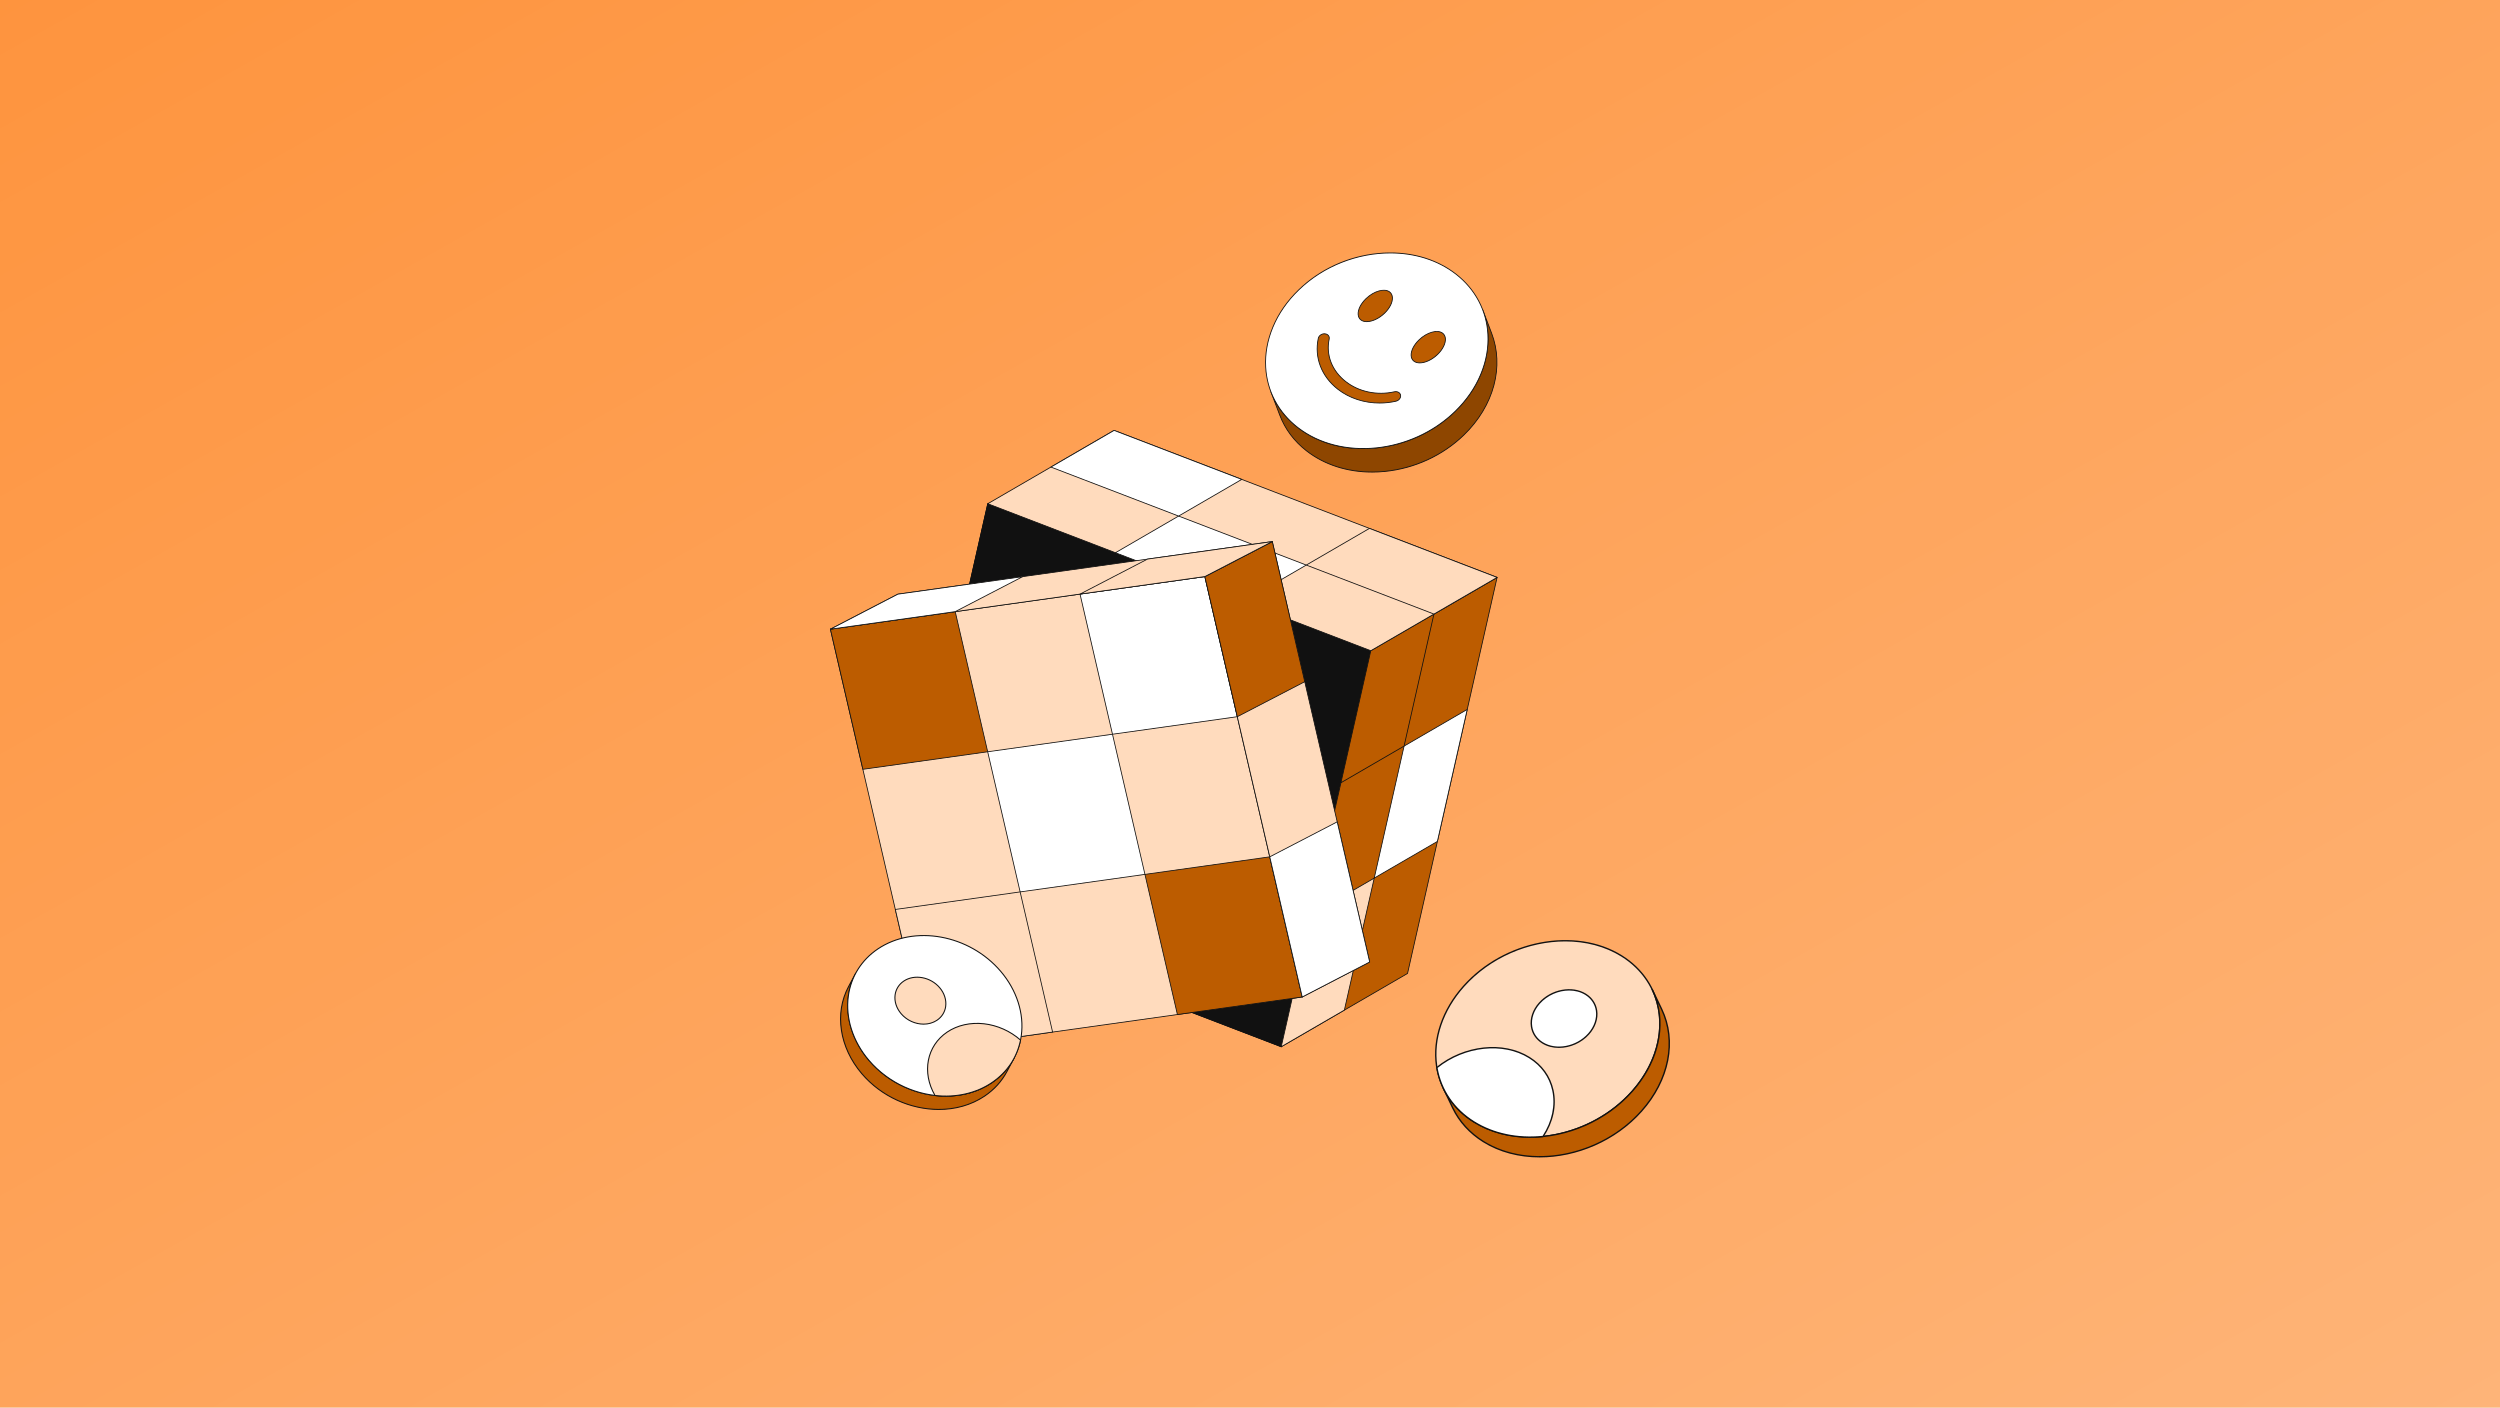
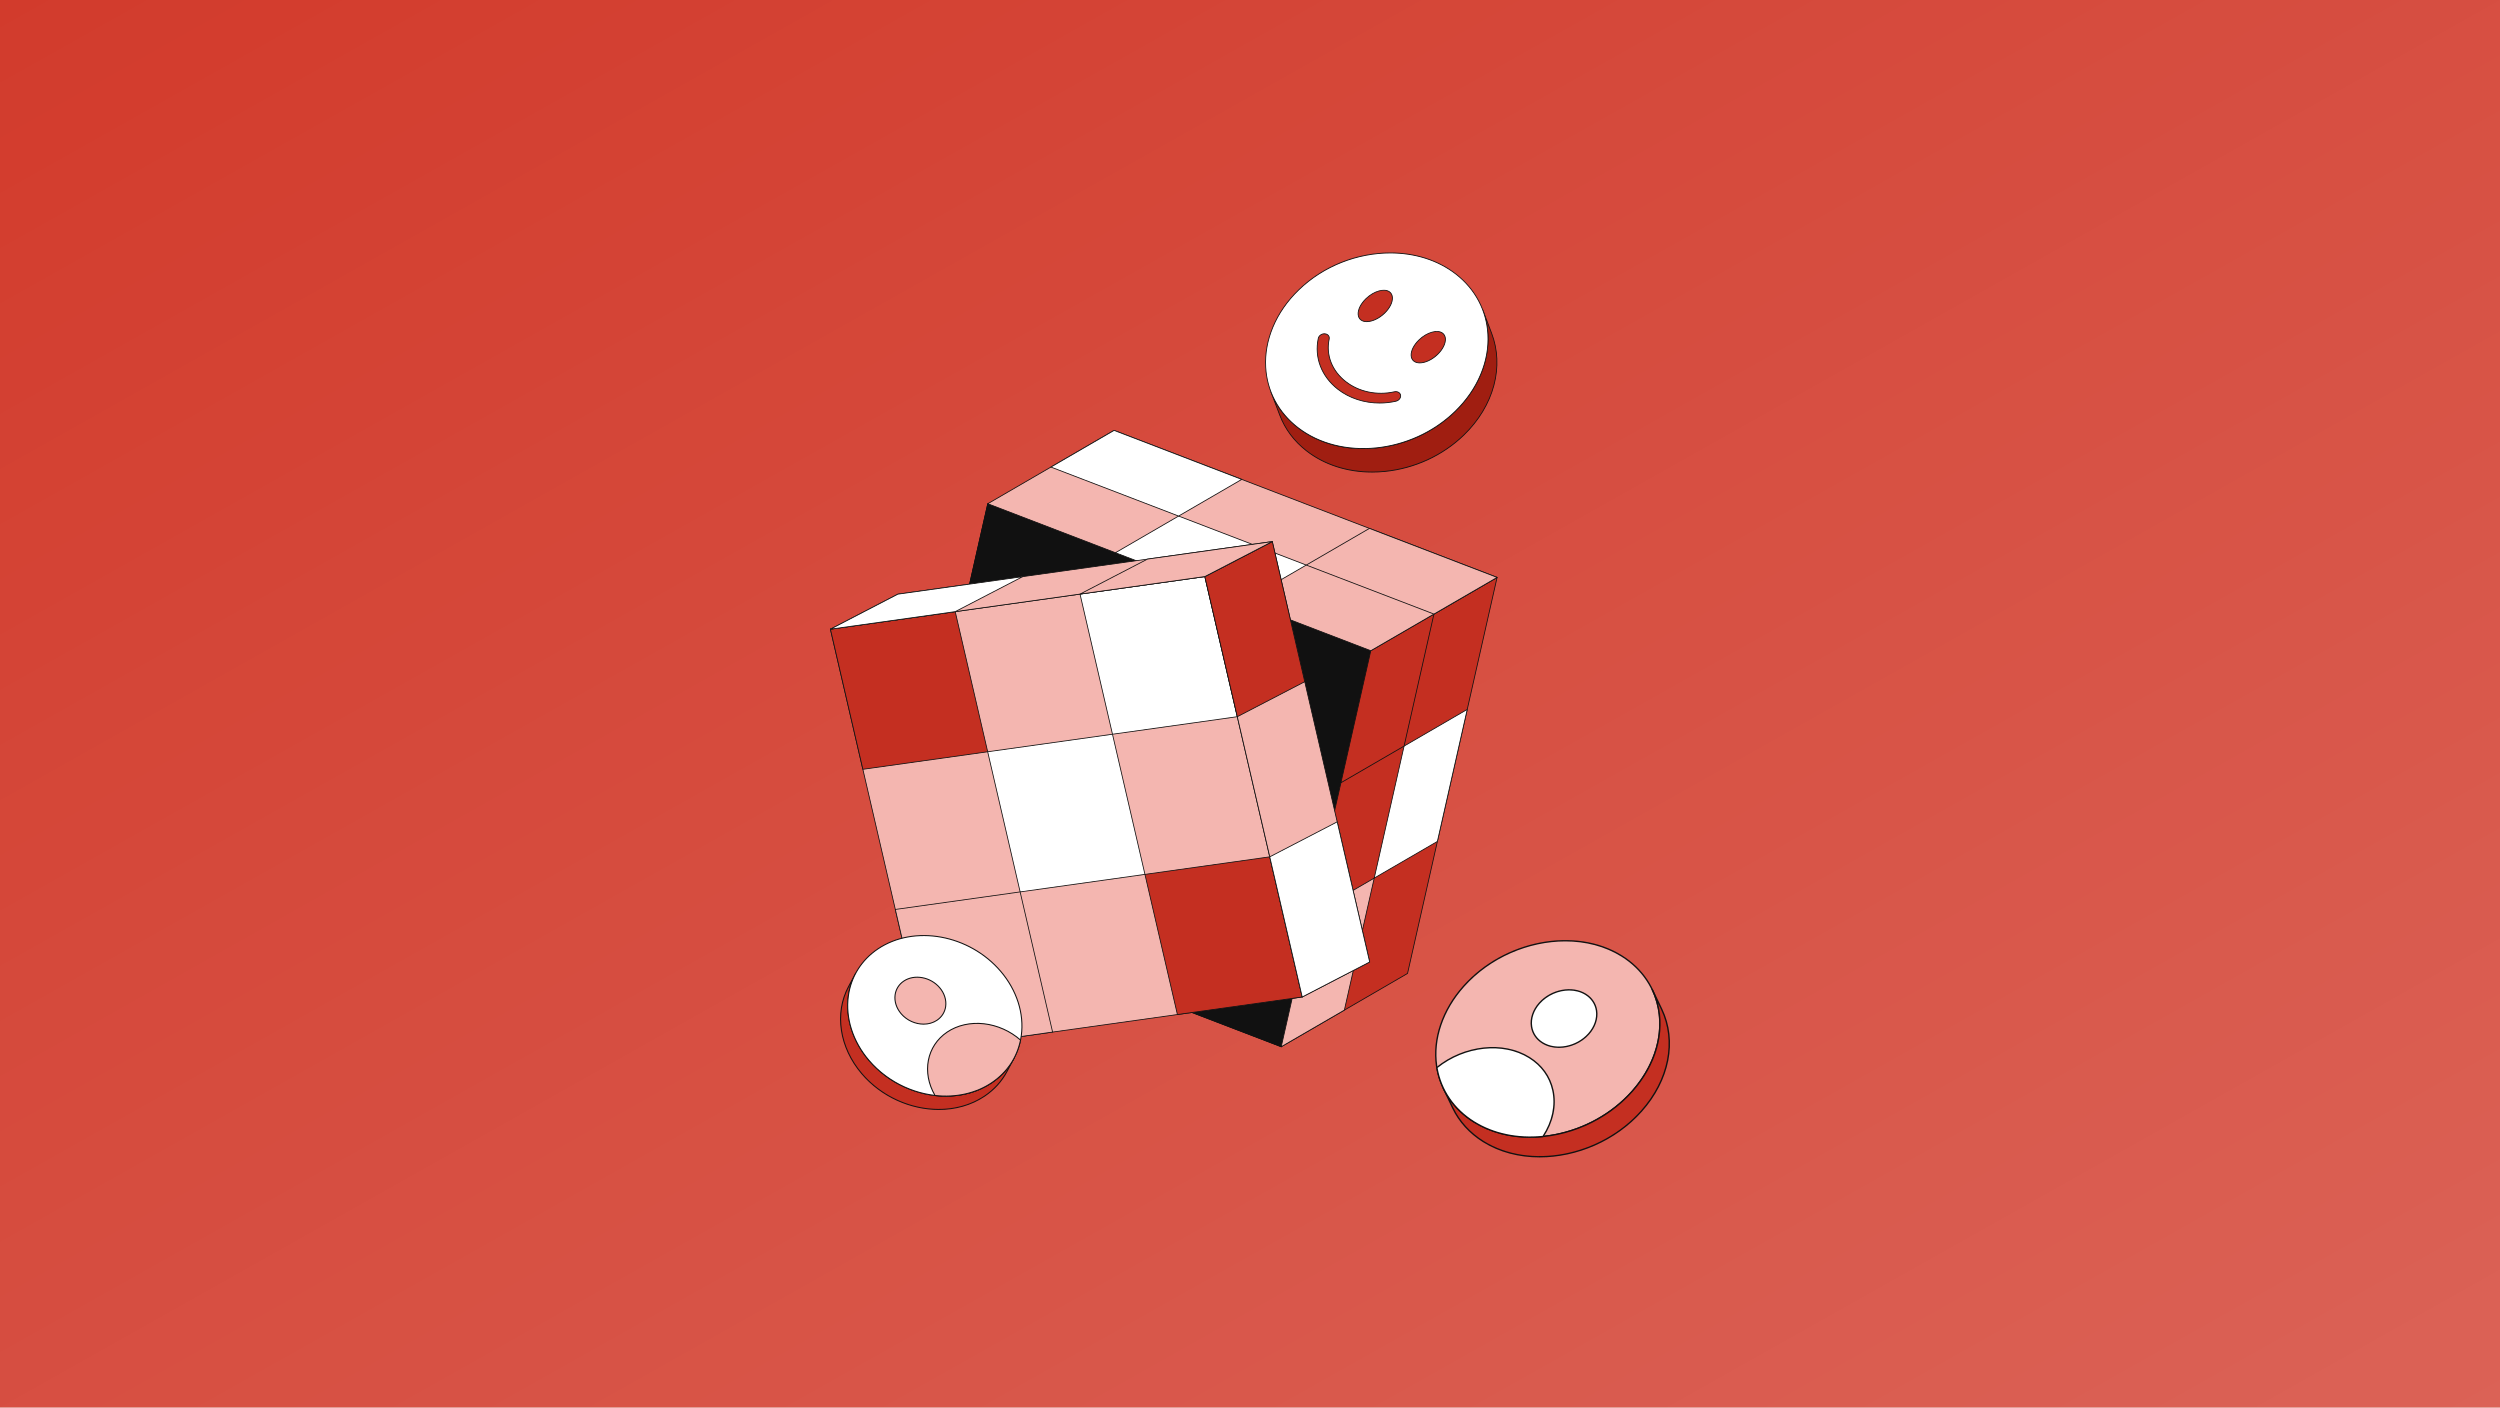
<svg xmlns="http://www.w3.org/2000/svg" width="1000" height="563" viewBox="0 0 1000 563" fill="none">
-   <rect width="1000" height="563" fill="#FE943E" />
-   <rect width="1000" height="563" fill="url(#paint0_linear_32_2442)" fill-opacity="0.3" />
+   <rect width="1000" height="563" fill="#D23B2C" />
+   <rect width="1000" height="563" fill="url(#paint0_linear_32_2442)" fill-opacity="0.2" />
  <g clip-path="url(#clip0_32_2442)">
    <path d="M548.313 260.29L512.491 418.703L359.28 359.903L395.103 201.491L548.313 260.29Z" fill="#111111" />
    <path d="M512.491 418.865C512.471 418.865 512.451 418.862 512.433 418.855L359.222 360.055C359.147 360.026 359.104 359.946 359.122 359.868L394.944 201.455C394.955 201.409 394.985 201.37 395.026 201.348C395.067 201.326 395.117 201.323 395.161 201.339L548.371 260.139C548.446 260.168 548.489 260.248 548.471 260.326L512.649 418.739C512.638 418.785 512.609 418.824 512.567 418.846C512.543 418.859 512.517 418.865 512.491 418.865ZM359.469 359.802L512.374 418.485L548.124 260.391L395.219 201.709L359.469 359.802Z" fill="#111111" />
    <path d="M446.172 221.092L395.103 201.492L383.163 254.295L434.232 273.894L446.172 221.092Z" fill="#111111" />
    <path d="M434.232 274.056C434.212 274.056 434.192 274.053 434.174 274.046L383.105 254.446C383.03 254.417 382.987 254.338 383.005 254.259L394.945 201.457C394.956 201.411 394.986 201.372 395.027 201.349C395.069 201.327 395.118 201.324 395.162 201.341L446.23 220.94C446.305 220.969 446.348 221.049 446.33 221.127L434.39 273.93C434.379 273.976 434.35 274.015 434.308 274.037C434.284 274.05 434.258 274.056 434.231 274.056H434.232ZM383.352 254.194L434.115 273.676L445.983 221.193L395.22 201.711L383.352 254.194H383.352Z" fill="#111111" />
    <path d="M485.3 293.494L434.232 273.894L422.291 326.697L473.36 346.296L485.3 293.494Z" fill="#111111" />
    <path d="M473.36 346.459C473.34 346.459 473.32 346.455 473.302 346.448L422.233 326.849C422.158 326.82 422.115 326.74 422.133 326.662L434.073 273.859C434.084 273.813 434.114 273.774 434.155 273.752C434.197 273.73 434.246 273.726 434.29 273.743L485.359 293.343C485.434 293.371 485.476 293.451 485.459 293.53L473.518 346.332C473.508 346.378 473.478 346.417 473.436 346.44C473.413 346.452 473.386 346.459 473.36 346.459ZM422.48 326.596L473.243 346.078L485.111 293.595L434.348 274.113L422.48 326.596Z" fill="#111111" />
    <path d="M524.433 365.897L473.36 346.296L461.419 399.104L512.492 418.705L524.433 365.897Z" fill="#111111" />
    <path d="M512.492 418.867C512.472 418.867 512.453 418.864 512.434 418.856L461.361 399.255C461.286 399.227 461.243 399.147 461.261 399.068L473.202 346.261C473.213 346.215 473.243 346.176 473.284 346.154C473.326 346.132 473.375 346.129 473.419 346.145L524.492 365.746C524.567 365.775 524.61 365.855 524.592 365.933L512.65 418.741C512.64 418.787 512.61 418.826 512.569 418.848C512.545 418.861 512.518 418.867 512.492 418.867ZM461.608 399.003L512.375 418.486L524.244 365.999L473.477 346.515L461.608 399.003Z" fill="#111111" />
    <path d="M548.314 260.292L497.241 240.691L485.301 293.494L536.374 313.095L548.314 260.292Z" fill="#111111" />
    <path d="M536.374 313.257C536.354 313.257 536.335 313.253 536.316 313.246L485.243 293.645C485.168 293.616 485.125 293.536 485.143 293.458L497.083 240.655C497.093 240.609 497.123 240.57 497.165 240.548C497.206 240.526 497.255 240.523 497.299 240.539L548.372 260.141C548.448 260.169 548.49 260.249 548.472 260.328L536.532 313.13C536.522 313.176 536.492 313.215 536.45 313.238C536.427 313.25 536.4 313.257 536.374 313.257ZM485.49 293.393L536.257 312.876L548.125 260.393L497.358 240.909L485.49 293.393Z" fill="#111111" />
    <path d="M422.291 326.697L371.223 307.098L359.281 359.905L410.35 379.504L422.291 326.697Z" fill="#111111" />
    <path d="M410.35 379.667C410.33 379.667 410.31 379.663 410.292 379.656L359.223 360.057C359.148 360.028 359.105 359.948 359.123 359.87L371.065 307.062C371.075 307.016 371.105 306.977 371.146 306.955C371.188 306.933 371.237 306.93 371.281 306.947L422.35 326.546C422.425 326.575 422.467 326.654 422.45 326.733L410.508 379.54C410.498 379.586 410.468 379.625 410.426 379.647C410.403 379.66 410.376 379.667 410.35 379.667ZM359.47 359.804L410.233 379.286L422.102 326.798L371.34 307.316L359.47 359.804Z" fill="#111111" />
-     <path d="M548.314 260.29L598.837 230.962L563.015 389.375L512.491 418.703L548.314 260.29Z" fill="#BC5C00" />
+     <path d="M548.314 260.29L598.837 230.962L563.015 389.375L512.491 418.703L548.314 260.29Z" fill="#C42F21" />
    <path d="M512.491 418.865C512.458 418.865 512.424 418.855 512.395 418.834C512.343 418.796 512.319 418.73 512.333 418.668L548.155 260.255C548.165 260.211 548.193 260.173 548.232 260.15L598.756 230.822C598.811 230.789 598.881 230.793 598.933 230.831C598.985 230.869 599.01 230.935 598.995 230.998L563.173 389.411C563.163 389.455 563.135 389.493 563.096 389.515L512.573 418.844C512.547 418.858 512.519 418.865 512.491 418.865ZM548.456 260.395L512.731 418.377L562.873 389.27L598.597 231.289L548.456 260.395Z" fill="#111111" />
    <path d="M549.693 351.235L574.957 336.57L586.897 283.767L561.634 298.432L549.693 351.235Z" fill="white" />
    <path d="M549.693 351.398C549.659 351.398 549.625 351.387 549.597 351.366C549.545 351.328 549.52 351.263 549.534 351.2L561.475 298.397C561.485 298.353 561.513 298.315 561.552 298.292L586.815 283.627C586.871 283.595 586.94 283.599 586.992 283.637C587.044 283.675 587.069 283.741 587.055 283.803L575.114 336.606C575.104 336.65 575.076 336.688 575.037 336.711L549.774 351.376C549.749 351.391 549.721 351.398 549.693 351.398V351.398ZM561.776 298.537L549.933 350.909L574.813 336.466L586.656 284.094L561.776 298.537Z" fill="#111111" />
-     <path d="M536.372 313.096L561.633 298.432L573.575 245.625L548.314 260.289L536.372 313.096Z" fill="#BC5C00" />
+     <path d="M536.372 313.096L561.633 298.432L573.575 245.625L548.314 260.289L536.372 313.096Z" fill="#C42F21" />
    <path d="M536.372 313.258C536.338 313.258 536.305 313.248 536.276 313.227C536.224 313.189 536.2 313.123 536.214 313.061L548.155 260.253C548.165 260.209 548.193 260.171 548.232 260.149L573.493 245.485C573.549 245.453 573.619 245.456 573.671 245.495C573.723 245.533 573.747 245.598 573.733 245.661L561.792 298.469C561.782 298.512 561.754 298.55 561.715 298.573L536.454 313.237C536.428 313.251 536.4 313.258 536.372 313.258ZM548.456 260.394L536.612 312.77L561.491 298.328L573.335 245.952L548.456 260.394Z" fill="#111111" />
-     <path d="M512.491 418.702L537.752 404.038L549.693 351.235L524.432 365.899L512.491 418.702Z" fill="#FFDBBD" />
+     <path d="M512.491 418.702L537.752 404.038L549.693 351.235L524.432 365.899L512.491 418.702Z" fill="#F4B6B0" />
    <path d="M512.491 418.864C512.458 418.864 512.424 418.854 512.395 418.833C512.343 418.795 512.319 418.729 512.333 418.666L524.274 365.863C524.284 365.82 524.311 365.782 524.35 365.759L549.611 351.095C549.667 351.063 549.737 351.067 549.789 351.105C549.841 351.143 549.865 351.209 549.851 351.271L537.911 404.074C537.901 404.118 537.873 404.156 537.834 404.179L512.573 418.842C512.547 418.857 512.519 418.864 512.491 418.864ZM524.574 366.004L512.731 418.375L537.61 403.933L549.452 351.562L524.574 366.004H524.574Z" fill="#111111" />
-     <path d="M395.103 201.491L445.626 172.162L598.837 230.962L548.313 260.29L395.103 201.491Z" fill="#FFDBBD" />
+     <path d="M395.103 201.491L445.626 172.162L598.837 230.962L548.313 260.29L395.103 201.491Z" fill="#F4B6B0" />
    <path d="M548.313 260.452C548.293 260.452 548.274 260.449 548.255 260.442L395.044 201.642C394.986 201.62 394.946 201.566 394.941 201.504C394.936 201.441 394.967 201.382 395.021 201.35L445.545 172.022C445.587 171.997 445.639 171.993 445.684 172.011L598.895 230.81C598.953 230.833 598.993 230.887 598.998 230.949C599.003 231.011 598.972 231.071 598.918 231.102L548.394 260.431C548.369 260.445 548.341 260.452 548.313 260.452ZM395.477 201.461L548.299 260.111L598.462 230.992L445.64 172.341L395.477 201.461Z" fill="#111111" />
    <path d="M471.435 206.426L446.172 221.091L497.241 240.69L522.504 226.025L471.435 206.426Z" fill="white" />
-     <path d="M497.241 240.852C497.221 240.852 497.201 240.849 497.183 240.842L446.114 221.242C446.056 221.22 446.015 221.166 446.01 221.104C446.005 221.042 446.037 220.982 446.091 220.951L471.354 206.286C471.396 206.261 471.447 206.257 471.493 206.275L522.562 225.874C522.62 225.896 522.661 225.95 522.666 226.012C522.671 226.075 522.639 226.134 522.585 226.165L497.322 240.831C497.297 240.845 497.269 240.853 497.241 240.853V240.852ZM446.546 221.061L497.226 240.511L522.129 226.055L471.449 206.605L446.546 221.061H446.546Z" fill="#111111" />
-     <path d="M547.765 211.361L522.504 226.025L573.577 245.626L598.838 230.962L547.765 211.361Z" fill="#FFDBBD" />
+     <path d="M497.241 240.852C497.221 240.852 497.201 240.849 497.183 240.842L446.114 221.242C446.056 221.22 446.015 221.166 446.01 221.104C446.005 221.042 446.037 220.982 446.091 220.951L471.354 206.286C471.396 206.261 471.448 206.257 471.493 206.275L522.562 225.874C522.62 225.896 522.661 225.95 522.666 226.012C522.671 226.075 522.639 226.134 522.585 226.165L497.322 240.831C497.297 240.845 497.269 240.853 497.241 240.853V240.852ZM446.546 221.061L497.226 240.511L522.129 226.055L471.449 206.605L446.546 221.061H446.546Z" fill="#111111" />
+     <path d="M547.765 211.361L522.504 226.025L573.577 245.626L598.838 230.962L547.765 211.361Z" fill="#F4B6B0" />
    <path d="M573.577 245.788C573.557 245.788 573.538 245.785 573.519 245.778L522.446 226.177C522.388 226.154 522.347 226.1 522.342 226.038C522.337 225.976 522.369 225.916 522.423 225.885L547.684 211.221C547.726 211.197 547.777 211.192 547.823 211.21L598.896 230.811C598.954 230.834 598.995 230.887 599 230.95C599.005 231.012 598.973 231.072 598.919 231.103L573.658 245.767C573.633 245.781 573.605 245.789 573.577 245.789V245.788ZM522.878 225.995L573.563 245.447L598.464 230.992L547.779 211.541L522.878 225.995Z" fill="#111111" />
    <path d="M445.627 172.163L420.366 186.826L471.435 206.426L496.696 191.762L445.627 172.163Z" fill="white" />
    <path d="M471.435 206.588C471.415 206.588 471.395 206.584 471.377 206.577L420.308 186.978C420.25 186.956 420.21 186.902 420.205 186.84C420.2 186.777 420.231 186.718 420.285 186.686L445.546 172.022C445.588 171.998 445.64 171.993 445.685 172.011L496.754 191.611C496.812 191.633 496.853 191.687 496.858 191.749C496.862 191.811 496.831 191.871 496.777 191.902L471.516 206.566C471.491 206.58 471.463 206.588 471.435 206.588H471.435ZM420.741 186.797L471.421 206.246L496.321 191.792L445.642 172.342L420.741 186.797Z" fill="#111111" />
-     <path d="M481.935 230.621L520.887 398.792L371.114 419.837L332.162 251.666L481.935 230.621Z" fill="#FFDBBD" />
-     <path d="M371.114 419.999C371.04 419.999 370.973 419.948 370.956 419.873L332.004 251.703C331.994 251.659 332.003 251.612 332.028 251.574C332.054 251.537 332.094 251.512 332.14 251.506L481.913 230.461C481.996 230.449 482.075 230.503 482.093 230.585L521.045 398.755C521.055 398.799 521.047 398.846 521.021 398.884C520.995 398.921 520.955 398.946 520.91 398.952L371.137 419.997C371.129 419.998 371.121 419.999 371.114 419.999ZM332.36 251.802L371.239 419.655L520.689 398.656L481.811 230.803L332.36 251.802Z" fill="#111111" />
-     <path d="M382.087 244.653L332.164 251.667L345.148 307.722L395.071 300.708L382.087 244.653Z" fill="#BC5C00" />
+     <path d="M481.935 230.621L520.887 398.792L371.114 419.837L332.162 251.666L481.935 230.621Z" fill="#F4B6B0" />
+     <path d="M371.114 419.999C371.04 419.999 370.973 419.948 370.956 419.873L332.004 251.703C331.994 251.659 332.003 251.612 332.028 251.574C332.054 251.537 332.094 251.512 332.14 251.506L481.913 230.461C481.996 230.449 482.075 230.503 482.093 230.585L521.045 398.755C521.055 398.799 521.047 398.846 521.021 398.884C520.995 398.921 520.955 398.946 520.91 398.952L371.137 419.997C371.129 419.998 371.121 419.999 371.114 419.999ZM332.36 251.802L371.239 419.656L520.689 398.656L481.811 230.803L332.36 251.802Z" fill="#111111" />
+     <path d="M382.087 244.653L332.164 251.667L345.148 307.722L395.071 300.708L382.087 244.653Z" fill="#C42F21" />
    <path d="M345.147 307.885C345.073 307.885 345.007 307.834 344.99 307.759L332.006 251.704C331.996 251.66 332.005 251.613 332.03 251.576C332.056 251.538 332.096 251.513 332.142 251.507L382.064 244.492C382.147 244.48 382.226 244.534 382.245 244.616L395.228 300.671C395.239 300.715 395.23 300.762 395.204 300.8C395.178 300.837 395.138 300.862 395.093 300.868L345.17 307.883C345.163 307.884 345.155 307.885 345.147 307.885ZM332.362 251.803L345.272 307.541L394.873 300.572L381.963 244.834L332.362 251.803Z" fill="#111111" />
    <path d="M444.993 293.693L395.07 300.708L408.054 356.763L457.977 349.748L444.993 293.693Z" fill="white" />
    <path d="M408.054 356.925C407.979 356.925 407.913 356.874 407.896 356.8L394.912 300.744C394.902 300.7 394.911 300.653 394.937 300.616C394.962 300.579 395.003 300.553 395.048 300.547L444.971 293.532C445.053 293.52 445.132 293.575 445.151 293.656L458.135 349.712C458.145 349.756 458.136 349.803 458.11 349.84C458.085 349.877 458.044 349.903 457.999 349.909L408.076 356.924C408.069 356.925 408.061 356.925 408.054 356.925ZM395.268 300.843L408.178 356.582L457.779 349.612L444.869 293.874L395.268 300.843Z" fill="#111111" />
-     <path d="M507.904 342.733L457.977 349.748L470.961 405.808L520.888 398.793L507.904 342.733Z" fill="#BC5C00" />
+     <path d="M507.904 342.733L457.977 349.748L470.961 405.808L520.888 398.793L507.904 342.733Z" fill="#C42F21" />
    <path d="M470.961 405.971C470.887 405.971 470.82 405.919 470.803 405.845L457.819 349.785C457.808 349.741 457.817 349.694 457.843 349.657C457.869 349.619 457.909 349.594 457.954 349.588L507.881 342.573C507.964 342.56 508.043 342.615 508.062 342.697L521.047 398.757C521.057 398.801 521.048 398.848 521.022 398.885C520.996 398.922 520.956 398.947 520.911 398.954L470.984 405.969C470.976 405.97 470.969 405.971 470.961 405.971ZM458.174 349.884L471.086 405.627L520.691 398.657L507.779 342.914L458.174 349.884Z" fill="#111111" />
    <path d="M481.937 230.622L432.01 237.638L444.993 293.693L494.921 286.678L481.937 230.622Z" fill="white" />
    <path d="M444.993 293.855C444.919 293.855 444.853 293.804 444.835 293.73L431.852 237.675C431.842 237.63 431.85 237.584 431.876 237.546C431.902 237.509 431.942 237.484 431.987 237.478L481.914 230.462C481.997 230.45 482.076 230.504 482.095 230.586L495.078 286.641C495.089 286.685 495.08 286.732 495.054 286.77C495.028 286.807 494.988 286.832 494.943 286.838L445.016 293.854C445.008 293.855 445.001 293.855 444.993 293.855ZM432.208 237.774L445.118 293.512L494.723 286.542L481.813 230.804L432.208 237.774Z" fill="#111111" />
-     <path d="M408.054 356.763L358.131 363.778L371.116 419.838L421.038 412.823L408.054 356.763Z" fill="#FFDBBD" />
+     <path d="M408.054 356.763L358.131 363.778L371.116 419.838L421.038 412.823L408.054 356.763Z" fill="#F4B6B0" />
    <path d="M371.115 420C371.041 420 370.975 419.949 370.958 419.875L357.973 363.814C357.963 363.77 357.971 363.724 357.997 363.686C358.023 363.649 358.063 363.624 358.108 363.617L408.031 356.603C408.114 356.59 408.193 356.645 408.212 356.727L421.196 412.787C421.207 412.831 421.198 412.878 421.172 412.915C421.146 412.952 421.106 412.978 421.061 412.984L371.138 419.999C371.13 420 371.123 420 371.115 420ZM358.329 363.914L371.24 419.657L420.84 412.687L407.929 356.944L358.329 363.914Z" fill="#111111" />
-     <path d="M481.936 230.621L508.915 216.625L547.867 384.795L520.888 398.792L481.936 230.621Z" fill="#FFDBBD" />
+     <path d="M481.936 230.621L508.915 216.625L547.867 384.795L520.888 398.792L481.936 230.621Z" fill="#F4B6B0" />
    <path d="M520.888 398.954C520.864 398.954 520.841 398.949 520.82 398.939C520.774 398.918 520.741 398.877 520.729 398.828L481.778 230.658C481.761 230.586 481.795 230.512 481.861 230.478L508.84 216.481C508.884 216.457 508.937 216.456 508.983 216.477C509.028 216.498 509.061 216.539 509.073 216.588L548.025 384.758C548.041 384.83 548.007 384.905 547.941 384.939L520.962 398.936C520.939 398.948 520.913 398.954 520.887 398.954L520.888 398.954ZM482.122 230.707L520.998 398.552L547.68 384.709L508.804 216.865L482.122 230.707Z" fill="#111111" />
    <path d="M534.881 328.737L507.902 342.733L520.887 398.793L547.866 384.797L534.881 328.737Z" fill="white" />
    <path d="M520.887 398.955C520.864 398.955 520.841 398.95 520.819 398.94C520.774 398.919 520.741 398.878 520.729 398.83L507.744 342.77C507.728 342.698 507.762 342.623 507.828 342.589L534.806 328.593C534.85 328.569 534.903 328.568 534.949 328.589C534.994 328.61 535.027 328.651 535.039 328.7L548.024 384.76C548.04 384.832 548.006 384.906 547.94 384.94L520.962 398.937C520.938 398.949 520.913 398.955 520.887 398.955L520.887 398.955ZM508.089 342.819L520.998 398.553L547.679 384.711L534.77 328.977L508.089 342.819Z" fill="#111111" />
-     <path d="M508.914 216.626L481.936 230.623L494.919 286.678L521.897 272.681L508.914 216.626Z" fill="#BC5C00" />
+     <path d="M508.914 216.626L481.936 230.623L494.919 286.678L521.897 272.681L508.914 216.626Z" fill="#C42F21" />
    <path d="M494.919 286.84C494.896 286.84 494.873 286.835 494.851 286.825C494.806 286.804 494.773 286.763 494.761 286.714L481.778 230.659C481.761 230.587 481.795 230.513 481.861 230.479L508.839 216.482C508.884 216.459 508.936 216.458 508.982 216.479C509.027 216.5 509.061 216.541 509.072 216.59L522.056 272.645C522.072 272.717 522.038 272.791 521.972 272.825L494.994 286.822C494.97 286.834 494.945 286.84 494.919 286.84ZM482.122 230.709L495.03 286.438L521.711 272.595L508.803 216.866L482.122 230.709Z" fill="#111111" />
-     <path d="M332.162 251.666L359.141 237.669L508.914 216.625L481.935 230.621L332.162 251.666Z" fill="#FFDBBD" />
+     <path d="M332.162 251.666L359.141 237.669L508.914 216.625L481.935 230.621L332.162 251.666Z" fill="#F4B6B0" />
    <path d="M332.162 251.828C332.092 251.828 332.029 251.784 332.008 251.716C331.984 251.64 332.017 251.559 332.087 251.523L359.067 237.526C359.083 237.517 359.101 237.512 359.119 237.509L508.892 216.464C508.97 216.453 509.045 216.5 509.069 216.575C509.093 216.651 509.059 216.732 508.989 216.769L482.01 230.765C481.994 230.774 481.976 230.78 481.958 230.782L332.185 251.827C332.177 251.828 332.17 251.828 332.162 251.828ZM359.191 237.826L333.078 251.374L481.885 230.465L507.999 216.917L359.191 237.826Z" fill="#111111" />
    <path d="M382.089 244.651L409.068 230.654L359.14 237.669L332.162 251.666L382.089 244.651Z" fill="white" />
    <path d="M332.162 251.828C332.092 251.828 332.029 251.783 332.008 251.715C331.984 251.64 332.017 251.559 332.087 251.522L359.066 237.526C359.082 237.517 359.1 237.512 359.118 237.509L409.045 230.494C409.123 230.482 409.198 230.53 409.222 230.605C409.246 230.68 409.212 230.762 409.142 230.798L382.164 244.795C382.148 244.803 382.13 244.809 382.112 244.811L332.185 251.827C332.177 251.828 332.17 251.828 332.162 251.828ZM359.191 237.826L333.078 251.374L382.039 244.494L408.152 230.947L359.191 237.826Z" fill="#111111" />
-     <path d="M481.936 230.621L508.914 216.625L458.991 223.639L432.013 237.636L481.936 230.621Z" fill="#FFDBBD" />
+     <path d="M481.936 230.621L508.914 216.625L458.991 223.639L432.013 237.636L481.936 230.621Z" fill="#F4B6B0" />
    <path d="M432.013 237.798C431.943 237.798 431.88 237.753 431.858 237.685C431.834 237.61 431.868 237.528 431.938 237.492L458.916 223.495C458.933 223.487 458.95 223.481 458.968 223.479L508.891 216.464C508.97 216.452 509.044 216.5 509.068 216.575C509.092 216.651 509.059 216.732 508.989 216.769L482.01 230.765C481.994 230.774 481.976 230.779 481.958 230.782L432.035 237.797C432.028 237.798 432.02 237.798 432.013 237.798V237.798ZM459.041 223.796L432.928 237.343L481.886 230.464L507.998 216.917L459.041 223.796Z" fill="#111111" />
  </g>
  <g clip-path="url(#clip1_32_2442)">
-     <path d="M405.597 423.325L402.746 428.666C400.728 432.447 397.759 435.795 393.864 438.421C379.294 448.239 357.282 444.214 344.701 429.446C335.481 418.622 333.875 405.035 339.403 394.681L342.254 389.339C336.727 399.693 338.332 413.281 347.553 424.104C360.134 438.872 382.146 442.897 396.715 433.079C400.611 430.454 403.579 427.105 405.597 423.325Z" fill="#BC5C00" />
-     <path d="M375.513 443.986C364.25 443.986 352.502 438.925 344.542 429.582C335.576 419.057 333.486 405.319 339.218 394.582L342.062 389.254C342.064 389.249 342.066 389.245 342.069 389.24C342.124 389.138 342.25 389.099 342.352 389.154C342.454 389.209 342.493 389.336 342.438 389.438C336.788 400.022 338.858 413.576 347.712 423.968C360.21 438.639 382.14 442.648 396.598 432.906C400.378 430.358 403.343 427.102 405.412 423.226C405.467 423.124 405.593 423.086 405.696 423.14C405.797 423.195 405.836 423.322 405.781 423.424L402.93 428.766C400.829 432.702 397.817 436.01 393.98 438.595C388.569 442.241 382.124 443.986 375.513 443.986ZM340.218 393.596L339.587 394.78C333.937 405.363 336.007 418.917 344.86 429.309C357.359 443.98 379.289 447.99 393.747 438.247C397.526 435.7 400.492 432.443 402.561 428.567L403.187 427.394C401.425 429.629 399.299 431.59 396.831 433.253C382.203 443.111 360.025 439.068 347.393 424.24C339.601 415.093 337.002 403.519 340.218 393.596Z" fill="#111111" />
+     <path d="M405.597 423.325L402.746 428.666C400.728 432.447 397.759 435.795 393.864 438.421C379.294 448.239 357.282 444.214 344.701 429.446C335.481 418.622 333.875 405.035 339.403 394.681L342.254 389.339C336.727 399.693 338.332 413.281 347.553 424.104C360.134 438.872 382.146 442.897 396.715 433.079C400.611 430.454 403.579 427.105 405.597 423.325Z" fill="#C42F21" />
+     <path d="M375.513 443.986C364.25 443.986 352.502 438.925 344.542 429.582C335.576 419.057 333.486 405.319 339.218 394.582L342.062 389.254C342.064 389.249 342.066 389.245 342.069 389.24C342.124 389.138 342.25 389.099 342.352 389.154C342.454 389.209 342.493 389.336 342.438 389.438C336.788 400.022 338.858 413.576 347.712 423.968C360.21 438.639 382.14 442.648 396.598 432.906C400.378 430.358 403.343 427.102 405.412 423.226C405.467 423.124 405.593 423.086 405.696 423.14C405.798 423.195 405.836 423.322 405.781 423.424L402.93 428.766C400.829 432.702 397.817 436.01 393.98 438.595C388.569 442.241 382.124 443.986 375.513 443.986ZM340.218 393.596L339.587 394.78C333.937 405.363 336.007 418.917 344.86 429.309C357.359 443.98 379.289 447.99 393.747 438.247C397.526 435.7 400.492 432.443 402.561 428.567L403.187 427.394C401.425 429.629 399.299 431.59 396.831 433.253C382.203 443.111 360.025 439.068 347.393 424.24C339.601 415.093 337.002 403.519 340.218 393.596Z" fill="#111111" />
    <path d="M405.598 423.301C413.635 408.244 405.971 388.439 388.479 379.065C370.987 369.692 350.292 374.3 342.255 389.357C334.218 404.415 341.882 424.22 359.374 433.593C376.866 442.967 397.561 438.359 405.598 423.301Z" fill="white" />
    <path d="M378.364 438.644C367.101 438.644 355.353 433.584 347.393 424.24C340.93 416.653 337.916 407.233 339.124 398.395C340.188 390.604 344.414 383.861 351.022 379.408C365.651 369.55 387.829 373.593 400.461 388.421C406.922 396.006 409.935 405.426 408.727 414.266C407.662 422.058 403.438 428.801 396.831 433.253C391.421 436.899 384.975 438.644 378.364 438.644ZM351.256 379.755C344.748 384.141 340.587 390.781 339.539 398.452C338.347 407.172 341.326 416.472 347.712 423.968C355.591 433.216 367.22 438.227 378.36 438.228C384.892 438.229 391.254 436.506 396.598 432.905C403.104 428.521 407.265 421.881 408.313 414.209C409.505 405.487 406.527 396.187 400.143 388.693C387.644 374.022 365.713 370.012 351.256 379.755Z" fill="#111111" />
-     <path d="M361.491 392.448C357.235 395.316 356.759 401.147 360.442 405.47C364.118 409.786 370.559 410.955 374.814 408.087C379.077 405.214 379.546 399.389 375.87 395.073C372.186 390.75 365.754 389.576 361.491 392.448Z" fill="#FFDBBD" />
-     <path d="M369.445 409.863C366.111 409.863 362.636 408.368 360.283 405.606C358.366 403.356 357.473 400.559 357.832 397.931C358.149 395.609 359.407 393.6 361.374 392.274C365.713 389.35 372.288 390.545 376.029 394.938C377.944 397.185 378.836 399.979 378.478 402.603C378.16 404.925 376.901 406.934 374.931 408.262C373.323 409.345 371.408 409.863 369.445 409.863ZM361.608 392.622C359.741 393.88 358.547 395.786 358.247 397.988C357.904 400.497 358.762 403.175 360.602 405.334C364.206 409.565 370.53 410.722 374.697 407.913C376.567 406.654 377.762 404.747 378.063 402.546C378.406 400.04 377.548 397.366 375.711 395.209C372.103 390.974 365.776 389.814 361.608 392.622Z" fill="#111111" />
-     <path d="M396.715 433.079C402.975 428.861 406.837 422.775 408.213 416.033C399.844 408.646 387.391 407.091 378.862 412.838C370.527 418.455 368.731 429.167 374.01 438.199C382.06 439.118 390.145 437.507 396.715 433.079Z" fill="#FFDBBD" />
+     <path d="M361.491 392.448C357.235 395.316 356.759 401.147 360.442 405.47C364.118 409.786 370.559 410.955 374.814 408.087C379.077 405.214 379.546 399.389 375.87 395.073C372.186 390.75 365.754 389.576 361.491 392.448Z" fill="#F4B6B0" />
+     <path d="M369.445 409.863C366.111 409.863 362.636 408.368 360.283 405.606C358.366 403.356 357.473 400.559 357.832 397.931C358.149 395.609 359.407 393.6 361.374 392.274C365.713 389.35 372.288 390.545 376.029 394.938C377.944 397.185 378.836 399.979 378.478 402.603C378.16 404.925 376.901 406.934 374.931 408.262C373.323 409.345 371.408 409.863 369.445 409.863ZM361.608 392.622C359.741 393.88 358.547 395.786 358.247 397.988C357.904 400.497 358.762 403.175 360.602 405.334C364.206 409.565 370.53 410.722 374.698 407.913C376.567 406.654 377.762 404.747 378.063 402.546C378.406 400.04 377.548 397.366 375.711 395.209C372.103 390.974 365.776 389.814 361.608 392.622Z" fill="#111111" />
+     <path d="M396.715 433.079C402.975 428.861 406.837 422.775 408.213 416.033C399.844 408.646 387.391 407.091 378.862 412.838C370.527 418.455 368.731 429.167 374.01 438.199C382.06 439.118 390.145 437.507 396.715 433.079Z" fill="#F4B6B0" />
    <path d="M378.314 438.655C376.885 438.655 375.44 438.573 373.986 438.407C373.921 438.4 373.862 438.362 373.829 438.305C368.403 429.023 370.471 418.24 378.744 412.664C382.882 409.876 388.165 408.682 393.621 409.302C399.011 409.914 404.242 412.249 408.35 415.876C408.407 415.925 408.432 416.001 408.417 416.075C406.988 423.081 402.873 429.181 396.831 433.253C391.581 436.791 385.127 438.655 378.314 438.655ZM374.138 438.002C382.382 438.921 390.355 437.112 396.598 432.905C402.6 428.86 406.535 423.055 407.983 416.11C403.952 412.585 398.84 410.317 393.573 409.718C388.217 409.11 383.033 410.28 378.978 413.012C370.92 418.443 368.893 428.938 374.138 438.002Z" fill="#111111" />
  </g>
  <g clip-path="url(#clip2_32_2442)">
-     <path d="M648.674 382.384C667.288 393.997 669.141 418.264 652.823 436.591C636.495 454.927 608.182 460.375 589.568 448.762C570.954 437.15 569.101 412.882 585.428 394.546C601.746 376.22 630.059 370.772 648.674 382.384Z" fill="#FFDBBD" />
+     <path d="M648.674 382.384C667.288 393.997 669.141 418.264 652.823 436.591C636.495 454.927 608.182 460.375 589.568 448.762C570.954 437.15 569.101 412.882 585.428 394.546C601.746 376.22 630.059 370.772 648.674 382.384Z" fill="#F4B6B0" />
    <path d="M612.111 455.126C603.96 455.126 596.067 453.148 589.418 448.999C581.061 443.786 575.712 435.759 574.357 426.397C572.787 415.552 576.745 403.875 585.217 394.361C601.597 375.965 630.131 370.486 648.824 382.147C657.182 387.361 662.531 395.389 663.887 404.753C665.456 415.596 661.5 427.268 653.034 436.776C642.477 448.632 626.873 455.126 612.111 455.126ZM626.118 376.573C611.519 376.573 596.086 382.999 585.639 394.732C577.277 404.122 573.368 415.635 574.914 426.317C576.246 435.513 581.503 443.4 589.717 448.525C608.187 460.047 636.401 454.61 652.611 436.405C660.968 427.02 664.875 415.512 663.329 404.832C661.998 395.635 656.74 387.747 648.524 382.621C641.961 378.527 634.165 376.573 626.118 376.573Z" fill="#111111" />
    <path d="M634.253 397.714C628.817 394.322 620.53 395.909 615.753 401.274C610.984 406.629 611.536 413.729 616.972 417.121C622.419 420.518 630.696 418.926 635.464 413.571C640.242 408.206 639.7 401.111 634.253 397.714Z" fill="white" />
    <path d="M623.568 419.179C621.146 419.179 618.8 418.591 616.823 417.358C614.329 415.802 612.733 413.404 612.327 410.605C611.86 407.376 613.032 403.908 615.542 401.088C620.397 395.637 628.857 394.017 634.404 397.476C636.899 399.033 638.497 401.431 638.902 404.227C639.369 407.455 638.193 410.929 635.676 413.756C632.555 417.261 627.94 419.179 623.568 419.179ZM627.656 396.21C623.442 396.21 618.983 398.069 615.964 401.459C613.564 404.156 612.441 407.46 612.885 410.525C613.266 413.158 614.771 415.417 617.122 416.884C622.446 420.204 630.58 418.635 635.254 413.385C637.662 410.681 638.788 407.372 638.344 404.307C637.963 401.676 636.458 399.419 634.104 397.95C632.215 396.773 629.972 396.21 627.656 396.21Z" fill="#111111" />
-     <path d="M660.89 395.807L664.647 403.661C670.513 415.925 667.985 431.636 656.579 444.444C640.252 462.781 611.939 468.229 593.325 456.616C587.721 453.12 583.636 448.477 581.109 443.195L577.353 435.341C579.879 440.624 583.964 445.267 589.568 448.762C608.182 460.375 636.495 454.927 652.822 436.591C664.228 423.782 666.756 408.071 660.89 395.807Z" fill="#BC5C00" />
+     <path d="M660.89 395.807L664.647 403.661C670.513 415.925 667.985 431.636 656.579 444.444C640.252 462.781 611.939 468.229 593.325 456.616C587.721 453.12 583.636 448.477 581.109 443.195L577.353 435.341C579.879 440.624 583.964 445.267 589.568 448.762C608.182 460.375 636.495 454.927 652.822 436.591C664.228 423.782 666.756 408.071 660.89 395.807Z" fill="#C42F21" />
    <path d="M615.868 462.98C607.717 462.98 599.825 461.001 593.176 456.853C587.726 453.453 583.466 448.772 580.856 443.315L577.099 435.461C577.032 435.321 577.092 435.155 577.232 435.088C577.373 435.021 577.541 435.081 577.607 435.221C580.171 440.581 584.359 445.182 589.718 448.525C608.187 460.047 636.401 454.61 652.612 436.405C663.601 424.064 666.676 408.553 660.636 395.927C660.569 395.788 660.629 395.621 660.77 395.554C660.911 395.488 661.078 395.547 661.145 395.687L664.902 403.541C671.041 416.373 667.932 432.118 656.791 444.63C646.234 456.486 630.63 462.979 615.868 462.98ZM580.125 440.484L581.364 443.075C583.928 448.435 588.116 453.036 593.475 456.379C611.944 467.901 640.158 462.465 656.369 444.259C667.358 431.918 670.433 416.407 664.393 403.781L663.194 401.275C666.247 412.898 662.604 426.029 653.034 436.776C642.477 448.632 626.873 455.125 612.111 455.126C603.961 455.126 596.068 453.147 589.419 448.999C585.727 446.696 582.582 443.806 580.125 440.484Z" fill="#111111" />
    <path d="M611.722 423.016C601.074 416.374 585.54 418.333 574.742 427.034C576.189 435.714 581.173 443.525 589.568 448.762C597.566 453.752 607.355 455.583 617.214 454.605C624.669 443.286 622.617 429.813 611.722 423.016Z" fill="white" />
    <path d="M612.045 455.144C603.658 455.144 595.917 453.054 589.418 448.999C581.286 443.926 575.975 436.141 574.465 427.08C574.448 426.981 574.486 426.88 574.565 426.817C585.635 417.897 601.325 416.199 611.872 422.78C616.906 425.92 620.209 430.501 621.426 436.028C622.776 442.163 621.364 448.815 617.45 454.758C617.403 454.829 617.327 454.875 617.242 454.884C615.487 455.057 613.752 455.144 612.045 455.144ZM575.047 427.149C576.567 435.981 581.772 443.568 589.718 448.525C597.399 453.317 606.849 455.327 617.052 454.339C620.827 448.552 622.185 442.096 620.875 436.147C619.692 430.77 616.475 426.312 611.573 423.253C601.263 416.822 585.928 418.465 575.047 427.149Z" fill="#111111" />
  </g>
  <g clip-path="url(#clip3_32_2442)">
-     <path d="M508.327 156.627L511.892 166.023C513.951 171.45 517.526 176.388 522.621 180.353C539.88 193.783 568.049 190.95 585.537 174.019C597.862 162.086 601.59 146.333 596.672 133.371L593.107 123.975C598.025 136.937 594.297 152.69 581.972 164.622C564.483 181.554 536.315 184.387 519.056 170.957C513.961 166.992 510.386 162.054 508.327 156.627Z" fill="#8E4600" />
-     <path d="M548.816 189.004C538.863 189.004 529.67 186.053 522.518 180.487C517.51 176.591 513.882 171.745 511.734 166.083L508.169 156.687C508.136 156.6 508.18 156.501 508.267 156.468C508.353 156.434 508.452 156.478 508.485 156.566C510.61 162.168 514.201 166.964 519.159 170.822C536.329 184.183 564.454 181.347 581.855 164.5C587.787 158.756 591.932 151.889 593.843 144.641C595.7 137.595 595.391 130.469 592.95 124.035C592.917 123.947 592.96 123.849 593.047 123.816C593.134 123.782 593.232 123.826 593.265 123.914L596.83 133.31C599.297 139.811 599.609 147.009 597.734 154.124C595.808 161.433 591.631 168.354 585.654 174.141C577.169 182.356 565.931 187.541 554.009 188.741C552.26 188.917 550.527 189.004 548.816 189.004ZM510.141 160.932L512.05 165.962C514.175 171.564 517.767 176.36 522.724 180.218C539.894 193.579 568.019 190.743 585.42 173.896C591.352 168.153 595.497 161.285 597.408 154.037C599.265 146.991 598.956 139.865 596.515 133.431L594.599 128.38C595.762 133.636 595.624 139.207 594.169 144.728C592.243 152.036 588.066 158.958 582.089 164.745C573.604 172.959 562.366 178.144 550.445 179.344C538.518 180.544 527.334 177.613 518.953 171.091C515.246 168.206 512.295 164.802 510.141 160.932Z" fill="#111111" />
+     <path d="M508.327 156.627L511.892 166.023C513.951 171.45 517.526 176.388 522.621 180.353C539.88 193.783 568.049 190.95 585.537 174.019C597.862 162.086 601.59 146.333 596.672 133.371L593.107 123.975C598.025 136.937 594.297 152.69 581.972 164.622C564.483 181.554 536.315 184.387 519.056 170.957C513.961 166.992 510.386 162.054 508.327 156.627Z" fill="#A01E11" />
+     <path d="M548.816 189.004C538.863 189.004 529.67 186.053 522.518 180.487C517.51 176.591 513.882 171.745 511.734 166.083L508.169 156.687C508.136 156.6 508.18 156.501 508.267 156.468C508.353 156.434 508.452 156.478 508.485 156.566C510.61 162.168 514.201 166.964 519.159 170.822C536.329 184.183 564.454 181.347 581.854 164.5C587.787 158.756 591.932 151.889 593.843 144.641C595.7 137.595 595.391 130.469 592.95 124.035C592.917 123.947 592.96 123.849 593.047 123.816C593.134 123.782 593.232 123.826 593.265 123.914L596.83 133.31C599.297 139.811 599.609 147.009 597.734 154.124C595.808 161.433 591.631 168.354 585.654 174.141C577.169 182.356 565.931 187.541 554.009 188.741C552.26 188.917 550.527 189.004 548.816 189.004ZM510.141 160.932L512.05 165.962C514.175 171.564 517.767 176.36 522.724 180.218C539.894 193.579 568.019 190.743 585.42 173.896C591.352 168.153 595.497 161.285 597.408 154.037C599.265 146.991 598.956 139.865 596.515 133.431L594.599 128.38C595.762 133.636 595.624 139.207 594.169 144.728C592.243 152.036 588.066 158.958 582.089 164.745C573.604 172.959 562.366 178.144 550.445 179.344C538.518 180.544 527.334 177.613 518.953 171.091C515.246 168.206 512.295 164.802 510.141 160.932Z" fill="#111111" />
    <path d="M564.213 175.88C587.626 166.883 600.563 143.66 593.109 124.012C585.655 104.364 560.633 95.73 537.221 104.727C513.809 113.725 500.871 136.947 508.325 156.596C515.779 176.244 540.801 184.878 564.213 175.88Z" fill="white" />
    <path d="M545.251 179.607C535.298 179.607 526.105 176.657 518.953 171.091C511.183 165.045 506.622 156.439 506.108 146.856C505.819 141.47 506.791 136.062 508.996 130.783C511.277 125.322 514.76 120.301 519.348 115.859C527.833 107.645 539.07 102.46 550.99 101.26C562.916 100.059 574.102 102.99 582.485 109.513C590.252 115.557 594.813 124.164 595.326 133.747C595.615 139.134 594.644 144.542 592.439 149.822C590.158 155.283 586.676 160.303 582.088 164.745C573.603 172.96 562.365 178.144 550.444 179.344C548.695 179.52 546.962 179.607 545.251 179.607ZM556.14 101.355C543.156 101.355 529.596 106.409 519.582 116.104C515.028 120.514 511.57 125.497 509.307 130.914C507.122 136.146 506.159 141.504 506.445 146.838C506.954 156.32 511.469 164.838 519.159 170.822C536.329 184.183 564.454 181.347 581.854 164.5C586.409 160.091 589.865 155.108 592.128 149.69C594.313 144.458 595.276 139.1 594.989 133.765C594.481 124.282 589.967 115.765 582.278 109.781C574.988 104.109 565.72 101.355 556.14 101.355Z" fill="#111111" />
-     <path d="M577.075 133.295C579.131 134.895 578.22 138.692 575.037 141.773C571.854 144.855 567.605 146.054 565.549 144.454C563.493 142.854 564.407 139.059 567.59 135.978C570.772 132.896 575.019 131.695 577.075 133.295Z" fill="#BC5C00" />
+     <path d="M577.075 133.295C579.131 134.895 578.22 138.692 575.037 141.773C571.854 144.855 567.605 146.054 565.549 144.454C563.493 142.854 564.407 139.059 567.59 135.978C570.772 132.896 575.019 131.695 577.075 133.295Z" fill="#C42F21" />
    <path d="M567.898 145.326C566.937 145.326 566.088 145.089 565.445 144.588C564.741 144.04 564.341 143.225 564.288 142.229C564.183 140.271 565.373 137.888 567.473 135.855C570.708 132.723 575.062 131.514 577.178 133.16C577.883 133.709 578.283 134.525 578.337 135.522C578.44 137.453 577.221 139.895 575.154 141.896C572.9 144.077 570.104 145.326 567.898 145.326ZM574.713 132.753C572.608 132.753 569.901 133.976 567.706 136.1C565.707 138.036 564.526 140.377 564.625 142.211C564.673 143.105 565.028 143.834 565.652 144.319C567.642 145.868 571.8 144.671 574.919 141.651C576.918 139.716 578.098 137.375 577.999 135.541C577.951 134.645 577.596 133.915 576.971 133.429C576.382 132.97 575.601 132.753 574.713 132.753Z" fill="#111111" />
-     <path d="M555.875 116.797C557.931 118.397 557.016 122.192 553.834 125.274C550.651 128.355 546.405 129.557 544.348 127.957C542.292 126.357 543.207 122.562 546.389 119.481C549.572 116.399 553.818 115.197 555.875 116.797Z" fill="#BC5C00" />
+     <path d="M555.875 116.797C557.931 118.397 557.016 122.192 553.834 125.274C550.651 128.355 546.405 129.557 544.348 127.957C542.292 126.357 543.207 122.562 546.389 119.481C549.572 116.399 553.818 115.197 555.875 116.797Z" fill="#C42F21" />
    <path d="M546.695 128.827C545.735 128.827 544.887 128.59 544.245 128.091C543.541 127.543 543.141 126.727 543.087 125.731C542.982 123.773 544.173 121.39 546.272 119.358C549.508 116.225 553.862 115.016 555.978 116.663C556.682 117.211 557.082 118.027 557.136 119.022C557.241 120.981 556.05 123.363 553.951 125.396C551.697 127.578 548.9 128.827 546.695 128.827ZM553.513 116.255C551.408 116.255 548.701 117.478 546.506 119.603C544.507 121.539 543.326 123.88 543.425 125.713C543.472 126.607 543.828 127.336 544.452 127.822C546.441 129.37 550.597 128.172 553.717 125.151C555.716 123.215 556.897 120.874 556.799 119.041C556.751 118.147 556.395 117.418 555.771 116.932C555.182 116.473 554.401 116.255 553.513 116.255Z" fill="#111111" />
-     <path d="M531.073 133.925C531.57 134.312 531.818 134.925 531.675 135.593C530.301 141.968 532.781 148.344 538.31 152.647C543.581 156.748 550.845 158.268 557.744 156.718C558.463 156.555 559.148 156.707 559.621 157.075C559.946 157.329 560.172 157.684 560.239 158.108C560.406 159.152 559.554 160.216 558.339 160.491C550.067 162.352 541.397 160.562 535.153 155.704C528.598 150.602 525.67 142.984 527.318 135.324C527.549 134.248 528.712 133.436 529.916 133.509C530.373 133.537 530.769 133.689 531.073 133.925Z" fill="#BC5C00" />
+     <path d="M531.073 133.925C531.57 134.312 531.818 134.925 531.675 135.593C530.301 141.968 532.781 148.344 538.31 152.647C543.581 156.748 550.845 158.268 557.744 156.718C558.463 156.555 559.148 156.707 559.621 157.075C559.946 157.329 560.172 157.684 560.239 158.108C560.406 159.152 559.554 160.216 558.339 160.491C550.067 162.352 541.397 160.562 535.153 155.704C528.598 150.602 525.67 142.984 527.318 135.324C527.549 134.248 528.712 133.436 529.916 133.509C530.373 133.537 530.769 133.689 531.073 133.925Z" fill="#C42F21" />
    <path d="M551.848 161.382C545.68 161.382 539.698 159.455 535.05 155.838C528.442 150.696 525.491 143.014 527.153 135.288C527.401 134.135 528.641 133.261 529.926 133.34C530.402 133.369 530.835 133.525 531.176 133.791C531.744 134.233 531.992 134.92 531.84 135.629C530.48 141.94 532.938 148.251 538.414 152.512C543.642 156.581 550.855 158.091 557.707 156.552C558.454 156.383 559.189 156.524 559.724 156.941C560.098 157.232 560.334 157.626 560.405 158.082C560.586 159.207 559.676 160.362 558.376 160.657C556.211 161.144 554.018 161.382 551.848 161.382ZM529.764 133.674C528.693 133.674 527.688 134.406 527.483 135.36C525.849 142.955 528.754 150.509 535.256 155.569C541.461 160.398 550.077 162.176 558.302 160.325C559.43 160.07 560.224 159.087 560.072 158.135C560.014 157.767 559.822 157.447 559.518 157.21C559.063 156.856 558.43 156.736 557.781 156.883C550.832 158.445 543.514 156.911 538.207 152.781C532.625 148.438 530.122 141.999 531.51 135.557C531.634 134.979 531.432 134.419 530.97 134.059C530.682 133.835 530.314 133.704 529.906 133.679C529.858 133.676 529.811 133.674 529.764 133.674Z" fill="#111111" />
  </g>
  <defs>
    <linearGradient id="paint0_linear_32_2442" x1="1000" y1="563" x2="518.639" y2="-291.994" gradientUnits="userSpaceOnUse">
      <stop stop-color="white" />
      <stop offset="1" stop-color="white" stop-opacity="0" />
    </linearGradient>
    <clipPath id="clip0_32_2442">
      <rect width="267" height="248" fill="white" transform="translate(332 172)" />
    </clipPath>
    <clipPath id="clip1_32_2442">
      <rect width="73" height="70" fill="white" transform="translate(336 374)" />
    </clipPath>
    <clipPath id="clip2_32_2442">
      <rect width="94" height="87" fill="white" transform="translate(574 376)" />
    </clipPath>
    <clipPath id="clip3_32_2442">
      <rect width="93" height="88" fill="white" transform="translate(506 101)" />
    </clipPath>
  </defs>
</svg>
